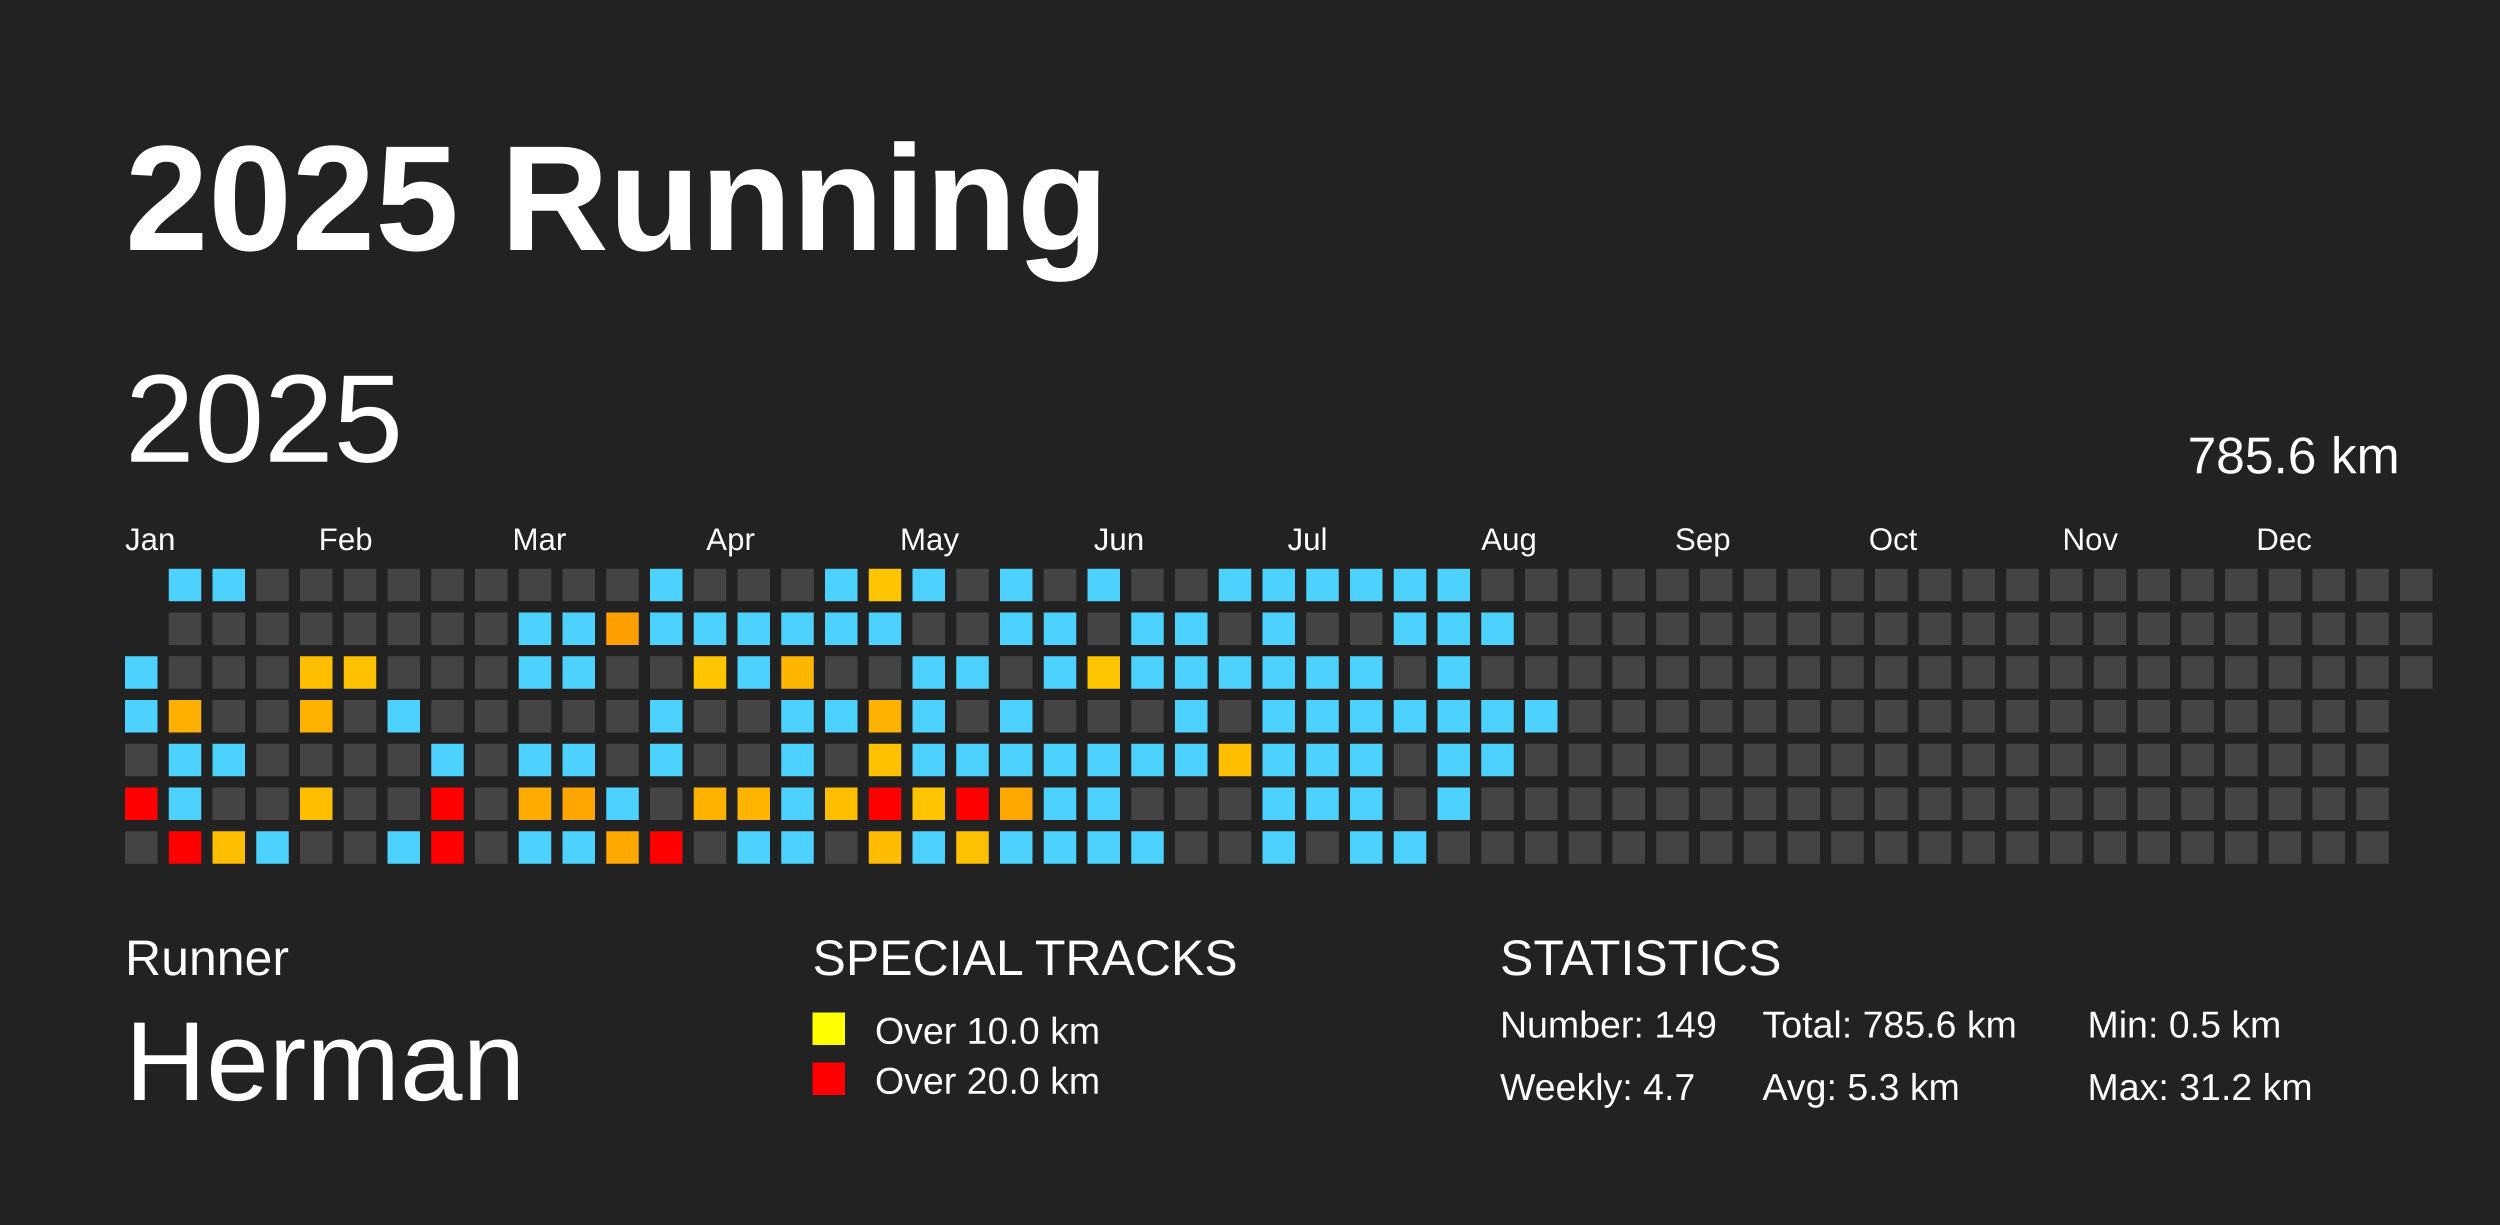
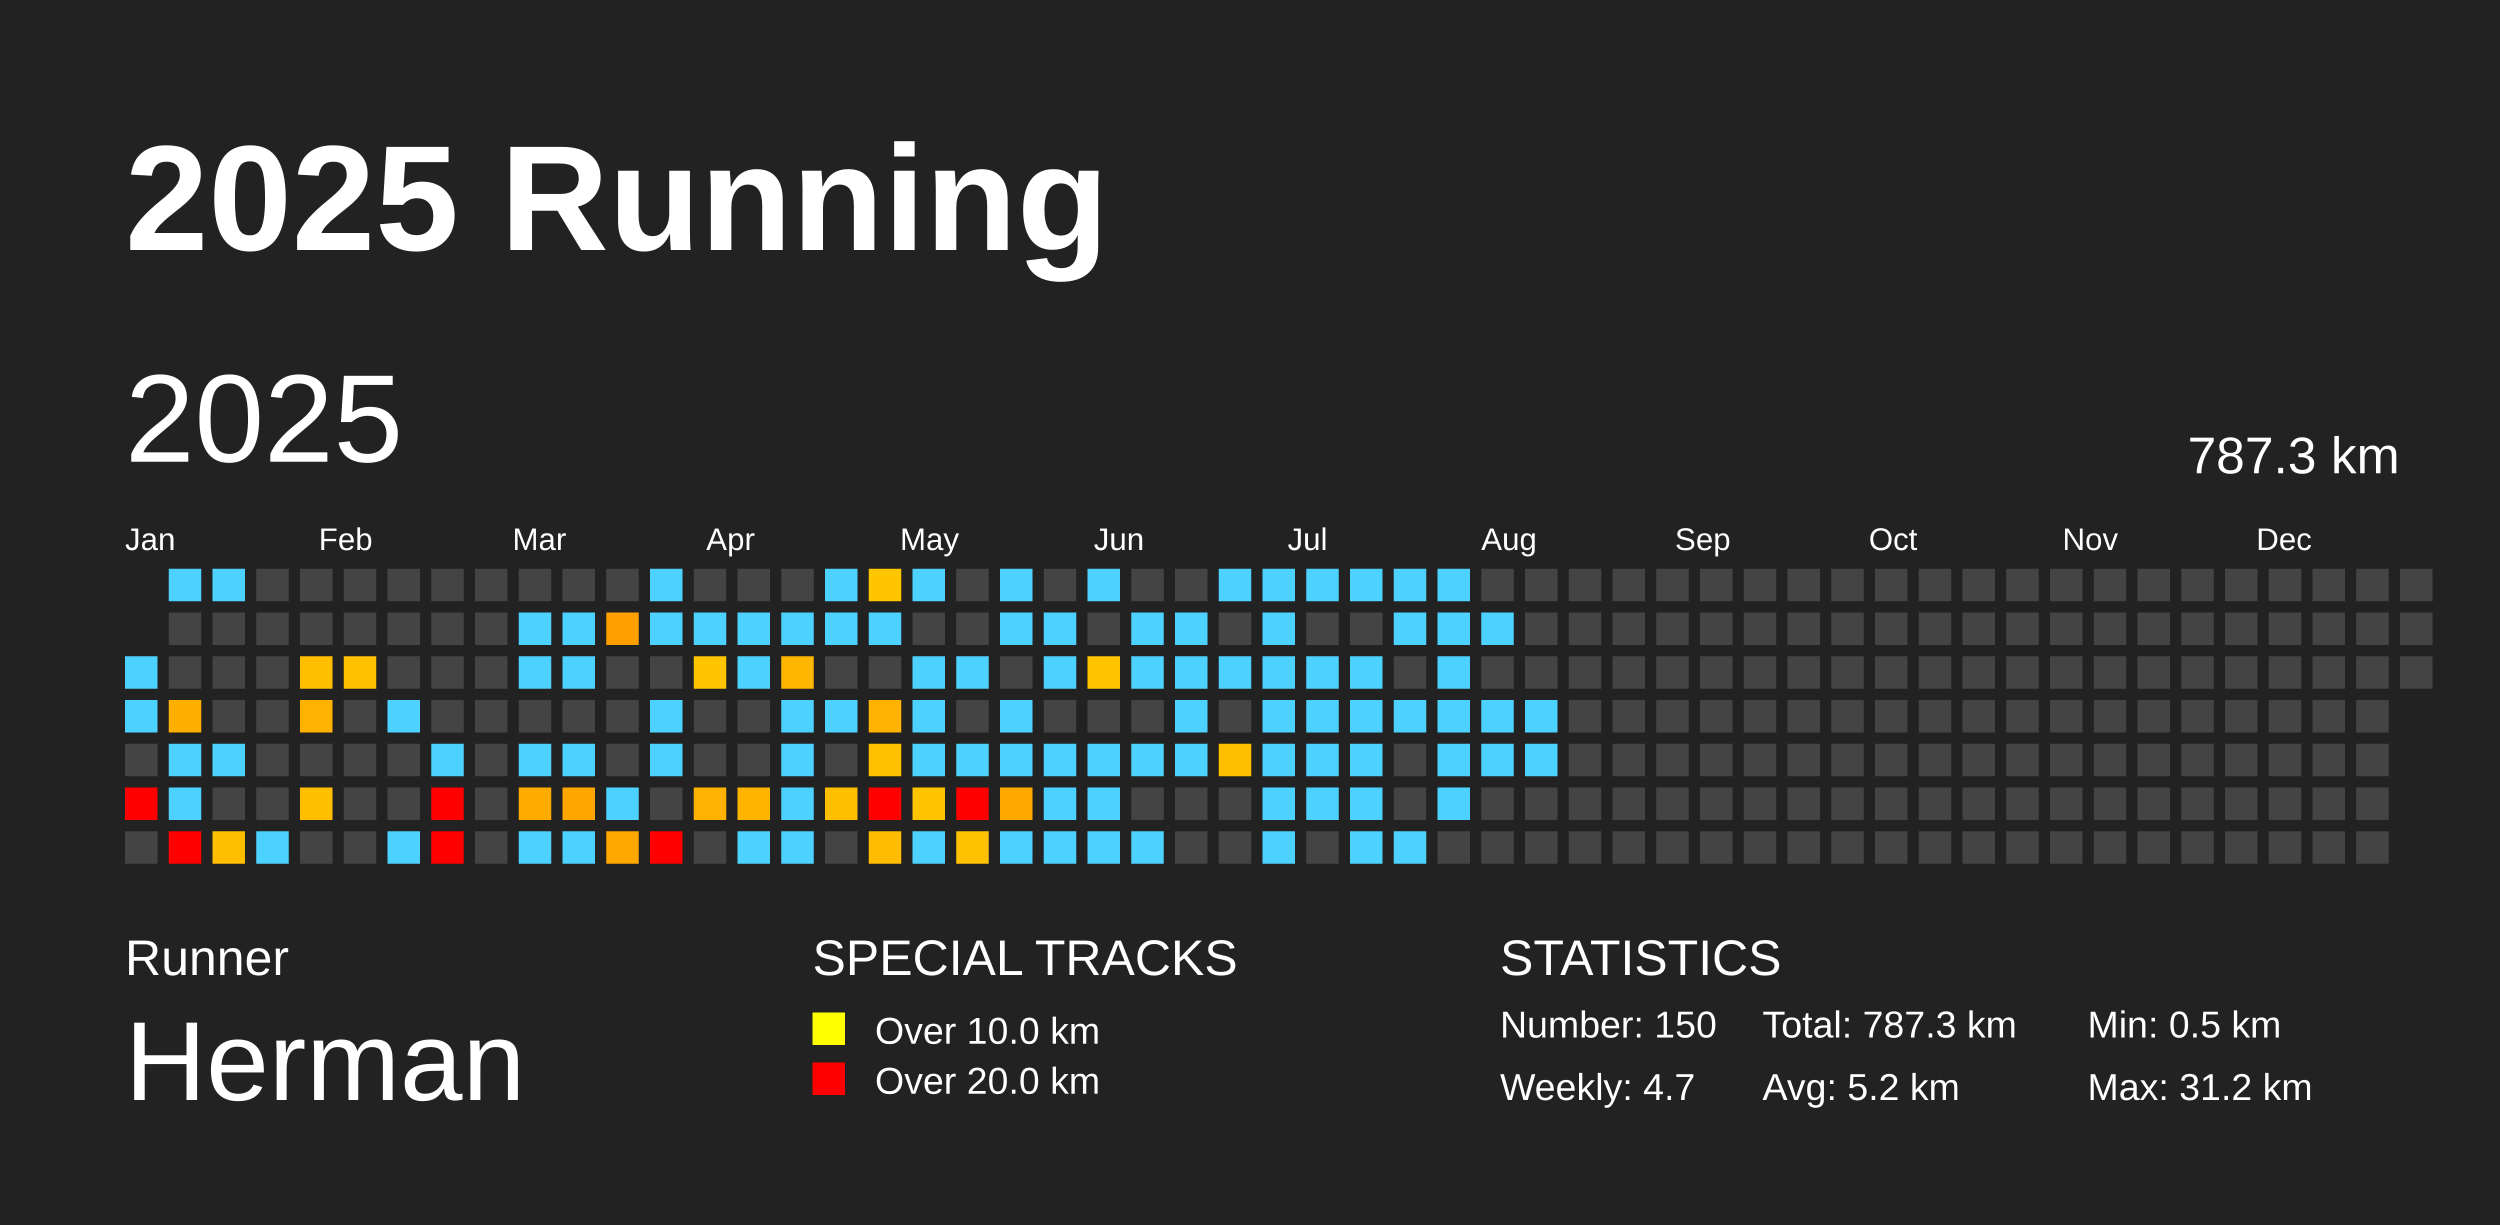
<svg xmlns="http://www.w3.org/2000/svg" baseProfile="full" height="98mm" version="1.1" viewBox="0,0,200,98" width="200mm">
  <defs />
  <rect fill="#222222" height="98" width="200" x="0" y="0" />
  <text fill="#FFFFFF" style="font-size:12px; font-family:Arial; font-weight:bold;" x="10" y="20">2025 Running</text>
  <text fill="#FFFFFF" style="font-size:4px; font-family:Arial" x="10" y="78">Runner</text>
  <text fill="#FFFFFF" style="font-size:9px; font-family:Arial" x="10" y="88">Herman</text>
  <text fill="#FFFFFF" style="font-size:4px; font-family:Arial" x="65" y="78">SPECIAL TRACKS</text>
  <rect fill="yellow" height="2.6" width="2.6" x="65" y="81" />
  <text fill="#FFFFFF" style="font-size:3px; font-family:Arial" x="70" y="83.5">Over 10.0 km</text>
  <rect fill="red" height="2.6" width="2.6" x="65" y="85" />
  <text fill="#FFFFFF" style="font-size:3px; font-family:Arial" x="70" y="87.5">Over 20.0 km</text>
  <text fill="#FFFFFF" style="font-size:4px; font-family:Arial" x="120" y="78">STATISTICS</text>
-   <text fill="#FFFFFF" style="font-size:3px; font-family:Arial" x="120" y="83">Number: 149</text>
+   <text fill="#FFFFFF" style="font-size:3px; font-family:Arial" x="120" y="83">Number: 150</text>
  <text fill="#FFFFFF" style="font-size:3px; font-family:Arial" x="120" y="88">Weekly: 4.7</text>
-   <text fill="#FFFFFF" style="font-size:3px; font-family:Arial" x="141" y="83">Total: 785.6 km</text>
-   <text fill="#FFFFFF" style="font-size:3px; font-family:Arial" x="141" y="88">Avg: 5.3 km</text>
+   <text fill="#FFFFFF" style="font-size:3px; font-family:Arial" x="141" y="83">Total: 787.3 km</text>
+   <text fill="#FFFFFF" style="font-size:3px; font-family:Arial" x="141" y="88">Avg: 5.2 km</text>
  <text fill="#FFFFFF" style="font-size:3px; font-family:Arial" x="167" y="83">Min: 0.5 km</text>
  <text fill="#FFFFFF" style="font-size:3px; font-family:Arial" x="167" y="88">Max: 31.2 km</text>
  <text dominant-baseline="hanging" fill="#FFFFFF" style="font-size:10.0px; font-family:Arial;" x="10" y="30">2025</text>
-   <text dominant-baseline="hanging" fill="#FFFFFF" style="font-size:4.125px; font-family:Arial;" x="175" y="35">785.6 km</text>
+   <text dominant-baseline="hanging" fill="#FFFFFF" style="font-size:4.125px; font-family:Arial;" x="175" y="35">787.3 km</text>
  <text fill="#FFFFFF" style="font-size:2.5px; font-family:Arial" x="10.0" y="44">Jan</text>
  <text fill="#FFFFFF" style="font-size:2.5px; font-family:Arial" x="25.5" y="44">Feb</text>
  <text fill="#FFFFFF" style="font-size:2.5px; font-family:Arial" x="41.0" y="44">Mar</text>
  <text fill="#FFFFFF" style="font-size:2.5px; font-family:Arial" x="56.5" y="44">Apr</text>
  <text fill="#FFFFFF" style="font-size:2.5px; font-family:Arial" x="72.0" y="44">May</text>
  <text fill="#FFFFFF" style="font-size:2.5px; font-family:Arial" x="87.5" y="44">Jun</text>
  <text fill="#FFFFFF" style="font-size:2.5px; font-family:Arial" x="103.0" y="44">Jul</text>
  <text fill="#FFFFFF" style="font-size:2.5px; font-family:Arial" x="118.5" y="44">Aug</text>
  <text fill="#FFFFFF" style="font-size:2.5px; font-family:Arial" x="134.0" y="44">Sep</text>
  <text fill="#FFFFFF" style="font-size:2.5px; font-family:Arial" x="149.5" y="44">Oct</text>
  <text fill="#FFFFFF" style="font-size:2.5px; font-family:Arial" x="165.0" y="44">Nov</text>
  <text fill="#FFFFFF" style="font-size:2.5px; font-family:Arial" x="180.5" y="44">Dec</text>
  <rect fill="#4dd2ff" height="2.6" width="2.6" x="10.0" y="52.5" />
  <rect fill="#4dd2ff" height="2.6" width="2.6" x="10.0" y="56.0" />
  <rect fill="#444444" height="2.6" width="2.6" x="10.0" y="59.5" />
  <rect fill="red" height="2.6" width="2.6" x="10.0" y="63.0" />
  <rect fill="#444444" height="2.6" width="2.6" x="10.0" y="66.5" />
  <rect fill="#4dd2ff" height="2.6" width="2.6" x="13.5" y="45.5" />
  <rect fill="#444444" height="2.6" width="2.6" x="13.5" y="49.0" />
  <rect fill="#444444" height="2.6" width="2.6" x="13.5" y="52.5" />
  <rect fill="#ffaf00" height="2.6" width="2.6" x="13.5" y="56.0" />
  <rect fill="#4dd2ff" height="2.6" width="2.6" x="13.5" y="59.5" />
  <rect fill="#4dd2ff" height="2.6" width="2.6" x="13.5" y="63.0" />
  <rect fill="red" height="2.6" width="2.6" x="13.5" y="66.5" />
  <rect fill="#4dd2ff" height="2.6" width="2.6" x="17.0" y="45.5" />
  <rect fill="#444444" height="2.6" width="2.6" x="17.0" y="49.0" />
  <rect fill="#444444" height="2.6" width="2.6" x="17.0" y="52.5" />
  <rect fill="#444444" height="2.6" width="2.6" x="17.0" y="56.0" />
  <rect fill="#4dd2ff" height="2.6" width="2.6" x="17.0" y="59.5" />
  <rect fill="#444444" height="2.6" width="2.6" x="17.0" y="63.0" />
  <rect fill="#ffbe00" height="2.6" width="2.6" x="17.0" y="66.5" />
  <rect fill="#444444" height="2.6" width="2.6" x="20.5" y="45.5" />
  <rect fill="#444444" height="2.6" width="2.6" x="20.5" y="49.0" />
  <rect fill="#444444" height="2.6" width="2.6" x="20.5" y="52.5" />
  <rect fill="#444444" height="2.6" width="2.6" x="20.5" y="56.0" />
  <rect fill="#444444" height="2.6" width="2.6" x="20.5" y="59.5" />
  <rect fill="#444444" height="2.6" width="2.6" x="20.5" y="63.0" />
  <rect fill="#4dd2ff" height="2.6" width="2.6" x="20.5" y="66.5" />
  <rect fill="#444444" height="2.6" width="2.6" x="24.0" y="45.5" />
  <rect fill="#444444" height="2.6" width="2.6" x="24.0" y="49.0" />
  <rect fill="#ffbf00" height="2.6" width="2.6" x="24.0" y="52.5" />
  <rect fill="#ffb300" height="2.6" width="2.6" x="24.0" y="56.0" />
  <rect fill="#444444" height="2.6" width="2.6" x="24.0" y="59.5" />
  <rect fill="#ffbf00" height="2.6" width="2.6" x="24.0" y="63.0" />
  <rect fill="#444444" height="2.6" width="2.6" x="24.0" y="66.5" />
  <rect fill="#444444" height="2.6" width="2.6" x="27.5" y="45.5" />
  <rect fill="#444444" height="2.6" width="2.6" x="27.5" y="49.0" />
  <rect fill="#ffc100" height="2.6" width="2.6" x="27.5" y="52.5" />
  <rect fill="#444444" height="2.6" width="2.6" x="27.5" y="56.0" />
  <rect fill="#444444" height="2.6" width="2.6" x="27.5" y="59.5" />
  <rect fill="#444444" height="2.6" width="2.6" x="27.5" y="63.0" />
  <rect fill="#444444" height="2.6" width="2.6" x="27.5" y="66.5" />
  <rect fill="#444444" height="2.6" width="2.6" x="31.0" y="45.5" />
  <rect fill="#444444" height="2.6" width="2.6" x="31.0" y="49.0" />
  <rect fill="#444444" height="2.6" width="2.6" x="31.0" y="52.5" />
  <rect fill="#4dd2ff" height="2.6" width="2.6" x="31.0" y="56.0" />
  <rect fill="#444444" height="2.6" width="2.6" x="31.0" y="59.5" />
  <rect fill="#444444" height="2.6" width="2.6" x="31.0" y="63.0" />
  <rect fill="#4dd2ff" height="2.6" width="2.6" x="31.0" y="66.5" />
  <rect fill="#444444" height="2.6" width="2.6" x="34.5" y="45.5" />
  <rect fill="#444444" height="2.6" width="2.6" x="34.5" y="49.0" />
  <rect fill="#444444" height="2.6" width="2.6" x="34.5" y="52.5" />
  <rect fill="#444444" height="2.6" width="2.6" x="34.5" y="56.0" />
  <rect fill="#4dd2ff" height="2.6" width="2.6" x="34.5" y="59.5" />
  <rect fill="red" height="2.6" width="2.6" x="34.5" y="63.0" />
  <rect fill="red" height="2.6" width="2.6" x="34.5" y="66.5" />
  <rect fill="#444444" height="2.6" width="2.6" x="38.0" y="45.5" />
  <rect fill="#444444" height="2.6" width="2.6" x="38.0" y="49.0" />
  <rect fill="#444444" height="2.6" width="2.6" x="38.0" y="52.5" />
  <rect fill="#444444" height="2.6" width="2.6" x="38.0" y="56.0" />
  <rect fill="#444444" height="2.6" width="2.6" x="38.0" y="59.5" />
  <rect fill="#444444" height="2.6" width="2.6" x="38.0" y="63.0" />
  <rect fill="#444444" height="2.6" width="2.6" x="38.0" y="66.5" />
  <rect fill="#444444" height="2.6" width="2.6" x="41.5" y="45.5" />
  <rect fill="#4dd2ff" height="2.6" width="2.6" x="41.5" y="49.0" />
  <rect fill="#4dd2ff" height="2.6" width="2.6" x="41.5" y="52.5" />
  <rect fill="#444444" height="2.6" width="2.6" x="41.5" y="56.0" />
  <rect fill="#4dd2ff" height="2.6" width="2.6" x="41.5" y="59.5" />
  <rect fill="#ffab00" height="2.6" width="2.6" x="41.5" y="63.0" />
  <rect fill="#4dd2ff" height="2.6" width="2.6" x="41.5" y="66.5" />
  <rect fill="#444444" height="2.6" width="2.6" x="45.0" y="45.5" />
  <rect fill="#4dd2ff" height="2.6" width="2.6" x="45.0" y="49.0" />
  <rect fill="#4dd2ff" height="2.6" width="2.6" x="45.0" y="52.5" />
  <rect fill="#444444" height="2.6" width="2.6" x="45.0" y="56.0" />
  <rect fill="#4dd2ff" height="2.6" width="2.6" x="45.0" y="59.5" />
  <rect fill="#ffa600" height="2.6" width="2.6" x="45.0" y="63.0" />
  <rect fill="#4dd2ff" height="2.6" width="2.6" x="45.0" y="66.5" />
  <rect fill="#444444" height="2.6" width="2.6" x="48.5" y="45.5" />
  <rect fill="#ff9f00" height="2.6" width="2.6" x="48.5" y="49.0" />
  <rect fill="#444444" height="2.6" width="2.6" x="48.5" y="52.5" />
  <rect fill="#444444" height="2.6" width="2.6" x="48.5" y="56.0" />
  <rect fill="#444444" height="2.6" width="2.6" x="48.5" y="59.5" />
  <rect fill="#4dd2ff" height="2.6" width="2.6" x="48.5" y="63.0" />
  <rect fill="#ffa800" height="2.6" width="2.6" x="48.5" y="66.5" />
  <rect fill="#4dd2ff" height="2.6" width="2.6" x="52.0" y="45.5" />
  <rect fill="#4dd2ff" height="2.6" width="2.6" x="52.0" y="49.0" />
  <rect fill="#444444" height="2.6" width="2.6" x="52.0" y="52.5" />
  <rect fill="#4dd2ff" height="2.6" width="2.6" x="52.0" y="56.0" />
  <rect fill="#4dd2ff" height="2.6" width="2.6" x="52.0" y="59.5" />
  <rect fill="#444444" height="2.6" width="2.6" x="52.0" y="63.0" />
  <rect fill="red" height="2.6" width="2.6" x="52.0" y="66.5" />
  <rect fill="#444444" height="2.6" width="2.6" x="55.5" y="45.5" />
  <rect fill="#4dd2ff" height="2.6" width="2.6" x="55.5" y="49.0" />
  <rect fill="#ffc500" height="2.6" width="2.6" x="55.5" y="52.5" />
  <rect fill="#444444" height="2.6" width="2.6" x="55.5" y="56.0" />
  <rect fill="#444444" height="2.6" width="2.6" x="55.5" y="59.5" />
  <rect fill="#ffb300" height="2.6" width="2.6" x="55.5" y="63.0" />
  <rect fill="#444444" height="2.6" width="2.6" x="55.5" y="66.5" />
  <rect fill="#444444" height="2.6" width="2.6" x="59.0" y="45.5" />
  <rect fill="#4dd2ff" height="2.6" width="2.6" x="59.0" y="49.0" />
  <rect fill="#4dd2ff" height="2.6" width="2.6" x="59.0" y="52.5" />
  <rect fill="#444444" height="2.6" width="2.6" x="59.0" y="56.0" />
  <rect fill="#444444" height="2.6" width="2.6" x="59.0" y="59.5" />
  <rect fill="#ffb400" height="2.6" width="2.6" x="59.0" y="63.0" />
  <rect fill="#4dd2ff" height="2.6" width="2.6" x="59.0" y="66.5" />
  <rect fill="#444444" height="2.6" width="2.6" x="62.5" y="45.5" />
  <rect fill="#4dd2ff" height="2.6" width="2.6" x="62.5" y="49.0" />
  <rect fill="#ffb600" height="2.6" width="2.6" x="62.5" y="52.5" />
  <rect fill="#4dd2ff" height="2.6" width="2.6" x="62.5" y="56.0" />
  <rect fill="#4dd2ff" height="2.6" width="2.6" x="62.5" y="59.5" />
  <rect fill="#4dd2ff" height="2.6" width="2.6" x="62.5" y="63.0" />
  <rect fill="#4dd2ff" height="2.6" width="2.6" x="62.5" y="66.5" />
  <rect fill="#4dd2ff" height="2.6" width="2.6" x="66.0" y="45.5" />
  <rect fill="#4dd2ff" height="2.6" width="2.6" x="66.0" y="49.0" />
  <rect fill="#444444" height="2.6" width="2.6" x="66.0" y="52.5" />
  <rect fill="#4dd2ff" height="2.6" width="2.6" x="66.0" y="56.0" />
  <rect fill="#444444" height="2.6" width="2.6" x="66.0" y="59.5" />
  <rect fill="#ffbf00" height="2.6" width="2.6" x="66.0" y="63.0" />
  <rect fill="#444444" height="2.6" width="2.6" x="66.0" y="66.5" />
  <rect fill="#ffc600" height="2.6" width="2.6" x="69.5" y="45.5" />
  <rect fill="#4dd2ff" height="2.6" width="2.6" x="69.5" y="49.0" />
  <rect fill="#444444" height="2.6" width="2.6" x="69.5" y="52.5" />
  <rect fill="#ffb200" height="2.6" width="2.6" x="69.5" y="56.0" />
  <rect fill="#ffc100" height="2.6" width="2.6" x="69.5" y="59.5" />
  <rect fill="red" height="2.6" width="2.6" x="69.5" y="63.0" />
  <rect fill="#ffbc00" height="2.6" width="2.6" x="69.5" y="66.5" />
  <rect fill="#4dd2ff" height="2.6" width="2.6" x="73.0" y="45.5" />
  <rect fill="#444444" height="2.6" width="2.6" x="73.0" y="49.0" />
  <rect fill="#4dd2ff" height="2.6" width="2.6" x="73.0" y="52.5" />
  <rect fill="#4dd2ff" height="2.6" width="2.6" x="73.0" y="56.0" />
  <rect fill="#4dd2ff" height="2.6" width="2.6" x="73.0" y="59.5" />
  <rect fill="#ffc400" height="2.6" width="2.6" x="73.0" y="63.0" />
  <rect fill="#4dd2ff" height="2.6" width="2.6" x="73.0" y="66.5" />
  <rect fill="#444444" height="2.6" width="2.6" x="76.5" y="45.5" />
  <rect fill="#444444" height="2.6" width="2.6" x="76.5" y="49.0" />
  <rect fill="#4dd2ff" height="2.6" width="2.6" x="76.5" y="52.5" />
  <rect fill="#444444" height="2.6" width="2.6" x="76.5" y="56.0" />
  <rect fill="#4dd2ff" height="2.6" width="2.6" x="76.5" y="59.5" />
  <rect fill="red" height="2.6" width="2.6" x="76.5" y="63.0" />
  <rect fill="#ffc200" height="2.6" width="2.6" x="76.5" y="66.5" />
  <rect fill="#4dd2ff" height="2.6" width="2.6" x="80.0" y="45.5" />
  <rect fill="#4dd2ff" height="2.6" width="2.6" x="80.0" y="49.0" />
  <rect fill="#444444" height="2.6" width="2.6" x="80.0" y="52.5" />
  <rect fill="#4dd2ff" height="2.6" width="2.6" x="80.0" y="56.0" />
  <rect fill="#4dd2ff" height="2.6" width="2.6" x="80.0" y="59.5" />
  <rect fill="#ffa800" height="2.6" width="2.6" x="80.0" y="63.0" />
  <rect fill="#4dd2ff" height="2.6" width="2.6" x="80.0" y="66.5" />
  <rect fill="#444444" height="2.6" width="2.6" x="83.5" y="45.5" />
  <rect fill="#4dd2ff" height="2.6" width="2.6" x="83.5" y="49.0" />
  <rect fill="#4dd2ff" height="2.6" width="2.6" x="83.5" y="52.5" />
  <rect fill="#444444" height="2.6" width="2.6" x="83.5" y="56.0" />
  <rect fill="#4dd2ff" height="2.6" width="2.6" x="83.5" y="59.5" />
  <rect fill="#4dd2ff" height="2.6" width="2.6" x="83.5" y="63.0" />
  <rect fill="#4dd2ff" height="2.6" width="2.6" x="83.5" y="66.5" />
  <rect fill="#4dd2ff" height="2.6" width="2.6" x="87.0" y="45.5" />
  <rect fill="#444444" height="2.6" width="2.6" x="87.0" y="49.0" />
  <rect fill="#ffc600" height="2.6" width="2.6" x="87.0" y="52.5" />
  <rect fill="#444444" height="2.6" width="2.6" x="87.0" y="56.0" />
  <rect fill="#4dd2ff" height="2.6" width="2.6" x="87.0" y="59.5" />
  <rect fill="#4dd2ff" height="2.6" width="2.6" x="87.0" y="63.0" />
  <rect fill="#4dd2ff" height="2.6" width="2.6" x="87.0" y="66.5" />
  <rect fill="#444444" height="2.6" width="2.6" x="90.5" y="45.5" />
  <rect fill="#4dd2ff" height="2.6" width="2.6" x="90.5" y="49.0" />
  <rect fill="#4dd2ff" height="2.6" width="2.6" x="90.5" y="52.5" />
  <rect fill="#444444" height="2.6" width="2.6" x="90.5" y="56.0" />
  <rect fill="#4dd2ff" height="2.6" width="2.6" x="90.5" y="59.5" />
  <rect fill="#444444" height="2.6" width="2.6" x="90.5" y="63.0" />
  <rect fill="#4dd2ff" height="2.6" width="2.6" x="90.5" y="66.5" />
  <rect fill="#444444" height="2.6" width="2.6" x="94.0" y="45.5" />
  <rect fill="#4dd2ff" height="2.6" width="2.6" x="94.0" y="49.0" />
  <rect fill="#4dd2ff" height="2.6" width="2.6" x="94.0" y="52.5" />
  <rect fill="#4dd2ff" height="2.6" width="2.6" x="94.0" y="56.0" />
  <rect fill="#4dd2ff" height="2.6" width="2.6" x="94.0" y="59.5" />
  <rect fill="#444444" height="2.6" width="2.6" x="94.0" y="63.0" />
  <rect fill="#444444" height="2.6" width="2.6" x="94.0" y="66.5" />
  <rect fill="#4dd2ff" height="2.6" width="2.6" x="97.5" y="45.5" />
  <rect fill="#444444" height="2.6" width="2.6" x="97.5" y="49.0" />
  <rect fill="#4dd2ff" height="2.6" width="2.6" x="97.5" y="52.5" />
  <rect fill="#444444" height="2.6" width="2.6" x="97.5" y="56.0" />
  <rect fill="#ffbf00" height="2.6" width="2.6" x="97.5" y="59.5" />
  <rect fill="#444444" height="2.6" width="2.6" x="97.5" y="63.0" />
  <rect fill="#444444" height="2.6" width="2.6" x="97.5" y="66.5" />
  <rect fill="#4dd2ff" height="2.6" width="2.6" x="101.0" y="45.5" />
  <rect fill="#4dd2ff" height="2.6" width="2.6" x="101.0" y="49.0" />
  <rect fill="#4dd2ff" height="2.6" width="2.6" x="101.0" y="52.5" />
  <rect fill="#4dd2ff" height="2.6" width="2.6" x="101.0" y="56.0" />
  <rect fill="#4dd2ff" height="2.6" width="2.6" x="101.0" y="59.5" />
  <rect fill="#4dd2ff" height="2.6" width="2.6" x="101.0" y="63.0" />
  <rect fill="#4dd2ff" height="2.6" width="2.6" x="101.0" y="66.5" />
  <rect fill="#4dd2ff" height="2.6" width="2.6" x="104.5" y="45.5" />
  <rect fill="#444444" height="2.6" width="2.6" x="104.5" y="49.0" />
  <rect fill="#4dd2ff" height="2.6" width="2.6" x="104.5" y="52.5" />
  <rect fill="#4dd2ff" height="2.6" width="2.6" x="104.5" y="56.0" />
  <rect fill="#4dd2ff" height="2.6" width="2.6" x="104.5" y="59.5" />
  <rect fill="#4dd2ff" height="2.6" width="2.6" x="104.5" y="63.0" />
  <rect fill="#444444" height="2.6" width="2.6" x="104.5" y="66.5" />
  <rect fill="#4dd2ff" height="2.6" width="2.6" x="108.0" y="45.5" />
  <rect fill="#444444" height="2.6" width="2.6" x="108.0" y="49.0" />
  <rect fill="#4dd2ff" height="2.6" width="2.6" x="108.0" y="52.5" />
  <rect fill="#4dd2ff" height="2.6" width="2.6" x="108.0" y="56.0" />
  <rect fill="#4dd2ff" height="2.6" width="2.6" x="108.0" y="59.5" />
  <rect fill="#4dd2ff" height="2.6" width="2.6" x="108.0" y="63.0" />
  <rect fill="#4dd2ff" height="2.6" width="2.6" x="108.0" y="66.5" />
  <rect fill="#4dd2ff" height="2.6" width="2.6" x="111.5" y="45.5" />
  <rect fill="#4dd2ff" height="2.6" width="2.6" x="111.5" y="49.0" />
  <rect fill="#444444" height="2.6" width="2.6" x="111.5" y="52.5" />
  <rect fill="#4dd2ff" height="2.6" width="2.6" x="111.5" y="56.0" />
  <rect fill="#444444" height="2.6" width="2.6" x="111.5" y="59.5" />
  <rect fill="#444444" height="2.6" width="2.6" x="111.5" y="63.0" />
  <rect fill="#4dd2ff" height="2.6" width="2.6" x="111.5" y="66.5" />
  <rect fill="#4dd2ff" height="2.6" width="2.6" x="115.0" y="45.5" />
  <rect fill="#4dd2ff" height="2.6" width="2.6" x="115.0" y="49.0" />
  <rect fill="#4dd2ff" height="2.6" width="2.6" x="115.0" y="52.5" />
  <rect fill="#4dd2ff" height="2.6" width="2.6" x="115.0" y="56.0" />
  <rect fill="#4dd2ff" height="2.6" width="2.6" x="115.0" y="59.5" />
  <rect fill="#4dd2ff" height="2.6" width="2.6" x="115.0" y="63.0" />
  <rect fill="#444444" height="2.6" width="2.6" x="115.0" y="66.5" />
  <rect fill="#444444" height="2.6" width="2.6" x="118.5" y="45.5" />
  <rect fill="#4dd2ff" height="2.6" width="2.6" x="118.5" y="49.0" />
  <rect fill="#444444" height="2.6" width="2.6" x="118.5" y="52.5" />
  <rect fill="#4dd2ff" height="2.6" width="2.6" x="118.5" y="56.0" />
  <rect fill="#4dd2ff" height="2.6" width="2.6" x="118.5" y="59.5" />
  <rect fill="#444444" height="2.6" width="2.6" x="118.5" y="63.0" />
  <rect fill="#444444" height="2.6" width="2.6" x="118.5" y="66.5" />
  <rect fill="#444444" height="2.6" width="2.6" x="122.0" y="45.5" />
  <rect fill="#444444" height="2.6" width="2.6" x="122.0" y="49.0" />
  <rect fill="#444444" height="2.6" width="2.6" x="122.0" y="52.5" />
  <rect fill="#4dd2ff" height="2.6" width="2.6" x="122.0" y="56.0" />
-   <rect fill="#444444" height="2.6" width="2.6" x="122.0" y="59.5" />
+   <rect fill="#4dd2ff" height="2.6" width="2.6" x="122.0" y="59.5" />
  <rect fill="#444444" height="2.6" width="2.6" x="122.0" y="63.0" />
  <rect fill="#444444" height="2.6" width="2.6" x="122.0" y="66.5" />
  <rect fill="#444444" height="2.6" width="2.6" x="125.5" y="45.5" />
  <rect fill="#444444" height="2.6" width="2.6" x="125.5" y="49.0" />
  <rect fill="#444444" height="2.6" width="2.6" x="125.5" y="52.5" />
  <rect fill="#444444" height="2.6" width="2.6" x="125.5" y="56.0" />
  <rect fill="#444444" height="2.6" width="2.6" x="125.5" y="59.5" />
  <rect fill="#444444" height="2.6" width="2.6" x="125.5" y="63.0" />
  <rect fill="#444444" height="2.6" width="2.6" x="125.5" y="66.5" />
  <rect fill="#444444" height="2.6" width="2.6" x="129.0" y="45.5" />
  <rect fill="#444444" height="2.6" width="2.6" x="129.0" y="49.0" />
  <rect fill="#444444" height="2.6" width="2.6" x="129.0" y="52.5" />
  <rect fill="#444444" height="2.6" width="2.6" x="129.0" y="56.0" />
  <rect fill="#444444" height="2.6" width="2.6" x="129.0" y="59.5" />
  <rect fill="#444444" height="2.6" width="2.6" x="129.0" y="63.0" />
  <rect fill="#444444" height="2.6" width="2.6" x="129.0" y="66.5" />
  <rect fill="#444444" height="2.6" width="2.6" x="132.5" y="45.5" />
  <rect fill="#444444" height="2.6" width="2.6" x="132.5" y="49.0" />
  <rect fill="#444444" height="2.6" width="2.6" x="132.5" y="52.5" />
  <rect fill="#444444" height="2.6" width="2.6" x="132.5" y="56.0" />
  <rect fill="#444444" height="2.6" width="2.6" x="132.5" y="59.5" />
  <rect fill="#444444" height="2.6" width="2.6" x="132.5" y="63.0" />
  <rect fill="#444444" height="2.6" width="2.6" x="132.5" y="66.5" />
  <rect fill="#444444" height="2.6" width="2.6" x="136.0" y="45.5" />
  <rect fill="#444444" height="2.6" width="2.6" x="136.0" y="49.0" />
  <rect fill="#444444" height="2.6" width="2.6" x="136.0" y="52.5" />
  <rect fill="#444444" height="2.6" width="2.6" x="136.0" y="56.0" />
  <rect fill="#444444" height="2.6" width="2.6" x="136.0" y="59.5" />
  <rect fill="#444444" height="2.6" width="2.6" x="136.0" y="63.0" />
  <rect fill="#444444" height="2.6" width="2.6" x="136.0" y="66.5" />
  <rect fill="#444444" height="2.6" width="2.6" x="139.5" y="45.5" />
  <rect fill="#444444" height="2.6" width="2.6" x="139.5" y="49.0" />
  <rect fill="#444444" height="2.6" width="2.6" x="139.5" y="52.5" />
  <rect fill="#444444" height="2.6" width="2.6" x="139.5" y="56.0" />
  <rect fill="#444444" height="2.6" width="2.6" x="139.5" y="59.5" />
  <rect fill="#444444" height="2.6" width="2.6" x="139.5" y="63.0" />
  <rect fill="#444444" height="2.6" width="2.6" x="139.5" y="66.5" />
  <rect fill="#444444" height="2.6" width="2.6" x="143.0" y="45.5" />
  <rect fill="#444444" height="2.6" width="2.6" x="143.0" y="49.0" />
  <rect fill="#444444" height="2.6" width="2.6" x="143.0" y="52.5" />
  <rect fill="#444444" height="2.6" width="2.6" x="143.0" y="56.0" />
  <rect fill="#444444" height="2.6" width="2.6" x="143.0" y="59.5" />
  <rect fill="#444444" height="2.6" width="2.6" x="143.0" y="63.0" />
  <rect fill="#444444" height="2.6" width="2.6" x="143.0" y="66.5" />
  <rect fill="#444444" height="2.6" width="2.6" x="146.5" y="45.5" />
  <rect fill="#444444" height="2.6" width="2.6" x="146.5" y="49.0" />
  <rect fill="#444444" height="2.6" width="2.6" x="146.5" y="52.5" />
  <rect fill="#444444" height="2.6" width="2.6" x="146.5" y="56.0" />
  <rect fill="#444444" height="2.6" width="2.6" x="146.5" y="59.5" />
  <rect fill="#444444" height="2.6" width="2.6" x="146.5" y="63.0" />
  <rect fill="#444444" height="2.6" width="2.6" x="146.5" y="66.5" />
  <rect fill="#444444" height="2.6" width="2.6" x="150.0" y="45.5" />
  <rect fill="#444444" height="2.6" width="2.6" x="150.0" y="49.0" />
  <rect fill="#444444" height="2.6" width="2.6" x="150.0" y="52.5" />
  <rect fill="#444444" height="2.6" width="2.6" x="150.0" y="56.0" />
  <rect fill="#444444" height="2.6" width="2.6" x="150.0" y="59.5" />
  <rect fill="#444444" height="2.6" width="2.6" x="150.0" y="63.0" />
  <rect fill="#444444" height="2.6" width="2.6" x="150.0" y="66.5" />
  <rect fill="#444444" height="2.6" width="2.6" x="153.5" y="45.5" />
  <rect fill="#444444" height="2.6" width="2.6" x="153.5" y="49.0" />
  <rect fill="#444444" height="2.6" width="2.6" x="153.5" y="52.5" />
  <rect fill="#444444" height="2.6" width="2.6" x="153.5" y="56.0" />
  <rect fill="#444444" height="2.6" width="2.6" x="153.5" y="59.5" />
  <rect fill="#444444" height="2.6" width="2.6" x="153.5" y="63.0" />
  <rect fill="#444444" height="2.6" width="2.6" x="153.5" y="66.5" />
  <rect fill="#444444" height="2.6" width="2.6" x="157.0" y="45.5" />
  <rect fill="#444444" height="2.6" width="2.6" x="157.0" y="49.0" />
  <rect fill="#444444" height="2.6" width="2.6" x="157.0" y="52.5" />
  <rect fill="#444444" height="2.6" width="2.6" x="157.0" y="56.0" />
  <rect fill="#444444" height="2.6" width="2.6" x="157.0" y="59.5" />
  <rect fill="#444444" height="2.6" width="2.6" x="157.0" y="63.0" />
  <rect fill="#444444" height="2.6" width="2.6" x="157.0" y="66.5" />
  <rect fill="#444444" height="2.6" width="2.6" x="160.5" y="45.5" />
  <rect fill="#444444" height="2.6" width="2.6" x="160.5" y="49.0" />
  <rect fill="#444444" height="2.6" width="2.6" x="160.5" y="52.5" />
  <rect fill="#444444" height="2.6" width="2.6" x="160.5" y="56.0" />
  <rect fill="#444444" height="2.6" width="2.6" x="160.5" y="59.5" />
  <rect fill="#444444" height="2.6" width="2.6" x="160.5" y="63.0" />
  <rect fill="#444444" height="2.6" width="2.6" x="160.5" y="66.5" />
  <rect fill="#444444" height="2.6" width="2.6" x="164.0" y="45.5" />
  <rect fill="#444444" height="2.6" width="2.6" x="164.0" y="49.0" />
  <rect fill="#444444" height="2.6" width="2.6" x="164.0" y="52.5" />
  <rect fill="#444444" height="2.6" width="2.6" x="164.0" y="56.0" />
  <rect fill="#444444" height="2.6" width="2.6" x="164.0" y="59.5" />
  <rect fill="#444444" height="2.6" width="2.6" x="164.0" y="63.0" />
  <rect fill="#444444" height="2.6" width="2.6" x="164.0" y="66.5" />
  <rect fill="#444444" height="2.6" width="2.6" x="167.5" y="45.5" />
  <rect fill="#444444" height="2.6" width="2.6" x="167.5" y="49.0" />
  <rect fill="#444444" height="2.6" width="2.6" x="167.5" y="52.5" />
  <rect fill="#444444" height="2.6" width="2.6" x="167.5" y="56.0" />
  <rect fill="#444444" height="2.6" width="2.6" x="167.5" y="59.5" />
  <rect fill="#444444" height="2.6" width="2.6" x="167.5" y="63.0" />
  <rect fill="#444444" height="2.6" width="2.6" x="167.5" y="66.5" />
  <rect fill="#444444" height="2.6" width="2.6" x="171.0" y="45.5" />
  <rect fill="#444444" height="2.6" width="2.6" x="171.0" y="49.0" />
  <rect fill="#444444" height="2.6" width="2.6" x="171.0" y="52.5" />
  <rect fill="#444444" height="2.6" width="2.6" x="171.0" y="56.0" />
  <rect fill="#444444" height="2.6" width="2.6" x="171.0" y="59.5" />
  <rect fill="#444444" height="2.6" width="2.6" x="171.0" y="63.0" />
  <rect fill="#444444" height="2.6" width="2.6" x="171.0" y="66.5" />
  <rect fill="#444444" height="2.6" width="2.6" x="174.5" y="45.5" />
  <rect fill="#444444" height="2.6" width="2.6" x="174.5" y="49.0" />
  <rect fill="#444444" height="2.6" width="2.6" x="174.5" y="52.5" />
  <rect fill="#444444" height="2.6" width="2.6" x="174.5" y="56.0" />
  <rect fill="#444444" height="2.6" width="2.6" x="174.5" y="59.5" />
  <rect fill="#444444" height="2.6" width="2.6" x="174.5" y="63.0" />
  <rect fill="#444444" height="2.6" width="2.6" x="174.5" y="66.5" />
  <rect fill="#444444" height="2.6" width="2.6" x="178.0" y="45.5" />
  <rect fill="#444444" height="2.6" width="2.6" x="178.0" y="49.0" />
  <rect fill="#444444" height="2.6" width="2.6" x="178.0" y="52.5" />
  <rect fill="#444444" height="2.6" width="2.6" x="178.0" y="56.0" />
  <rect fill="#444444" height="2.6" width="2.6" x="178.0" y="59.5" />
  <rect fill="#444444" height="2.6" width="2.6" x="178.0" y="63.0" />
  <rect fill="#444444" height="2.6" width="2.6" x="178.0" y="66.5" />
  <rect fill="#444444" height="2.6" width="2.6" x="181.5" y="45.5" />
  <rect fill="#444444" height="2.6" width="2.6" x="181.5" y="49.0" />
  <rect fill="#444444" height="2.6" width="2.6" x="181.5" y="52.5" />
  <rect fill="#444444" height="2.6" width="2.6" x="181.5" y="56.0" />
  <rect fill="#444444" height="2.6" width="2.6" x="181.5" y="59.5" />
  <rect fill="#444444" height="2.6" width="2.6" x="181.5" y="63.0" />
  <rect fill="#444444" height="2.6" width="2.6" x="181.5" y="66.5" />
  <rect fill="#444444" height="2.6" width="2.6" x="185.0" y="45.5" />
  <rect fill="#444444" height="2.6" width="2.6" x="185.0" y="49.0" />
  <rect fill="#444444" height="2.6" width="2.6" x="185.0" y="52.5" />
  <rect fill="#444444" height="2.6" width="2.6" x="185.0" y="56.0" />
  <rect fill="#444444" height="2.6" width="2.6" x="185.0" y="59.5" />
  <rect fill="#444444" height="2.6" width="2.6" x="185.0" y="63.0" />
  <rect fill="#444444" height="2.6" width="2.6" x="185.0" y="66.5" />
  <rect fill="#444444" height="2.6" width="2.6" x="188.5" y="45.5" />
  <rect fill="#444444" height="2.6" width="2.6" x="188.5" y="49.0" />
  <rect fill="#444444" height="2.6" width="2.6" x="188.5" y="52.5" />
  <rect fill="#444444" height="2.6" width="2.6" x="188.5" y="56.0" />
  <rect fill="#444444" height="2.6" width="2.6" x="188.5" y="59.5" />
  <rect fill="#444444" height="2.6" width="2.6" x="188.5" y="63.0" />
  <rect fill="#444444" height="2.6" width="2.6" x="188.5" y="66.5" />
  <rect fill="#444444" height="2.6" width="2.6" x="192.0" y="45.5" />
  <rect fill="#444444" height="2.6" width="2.6" x="192.0" y="49.0" />
  <rect fill="#444444" height="2.6" width="2.6" x="192.0" y="52.5" />
</svg>
